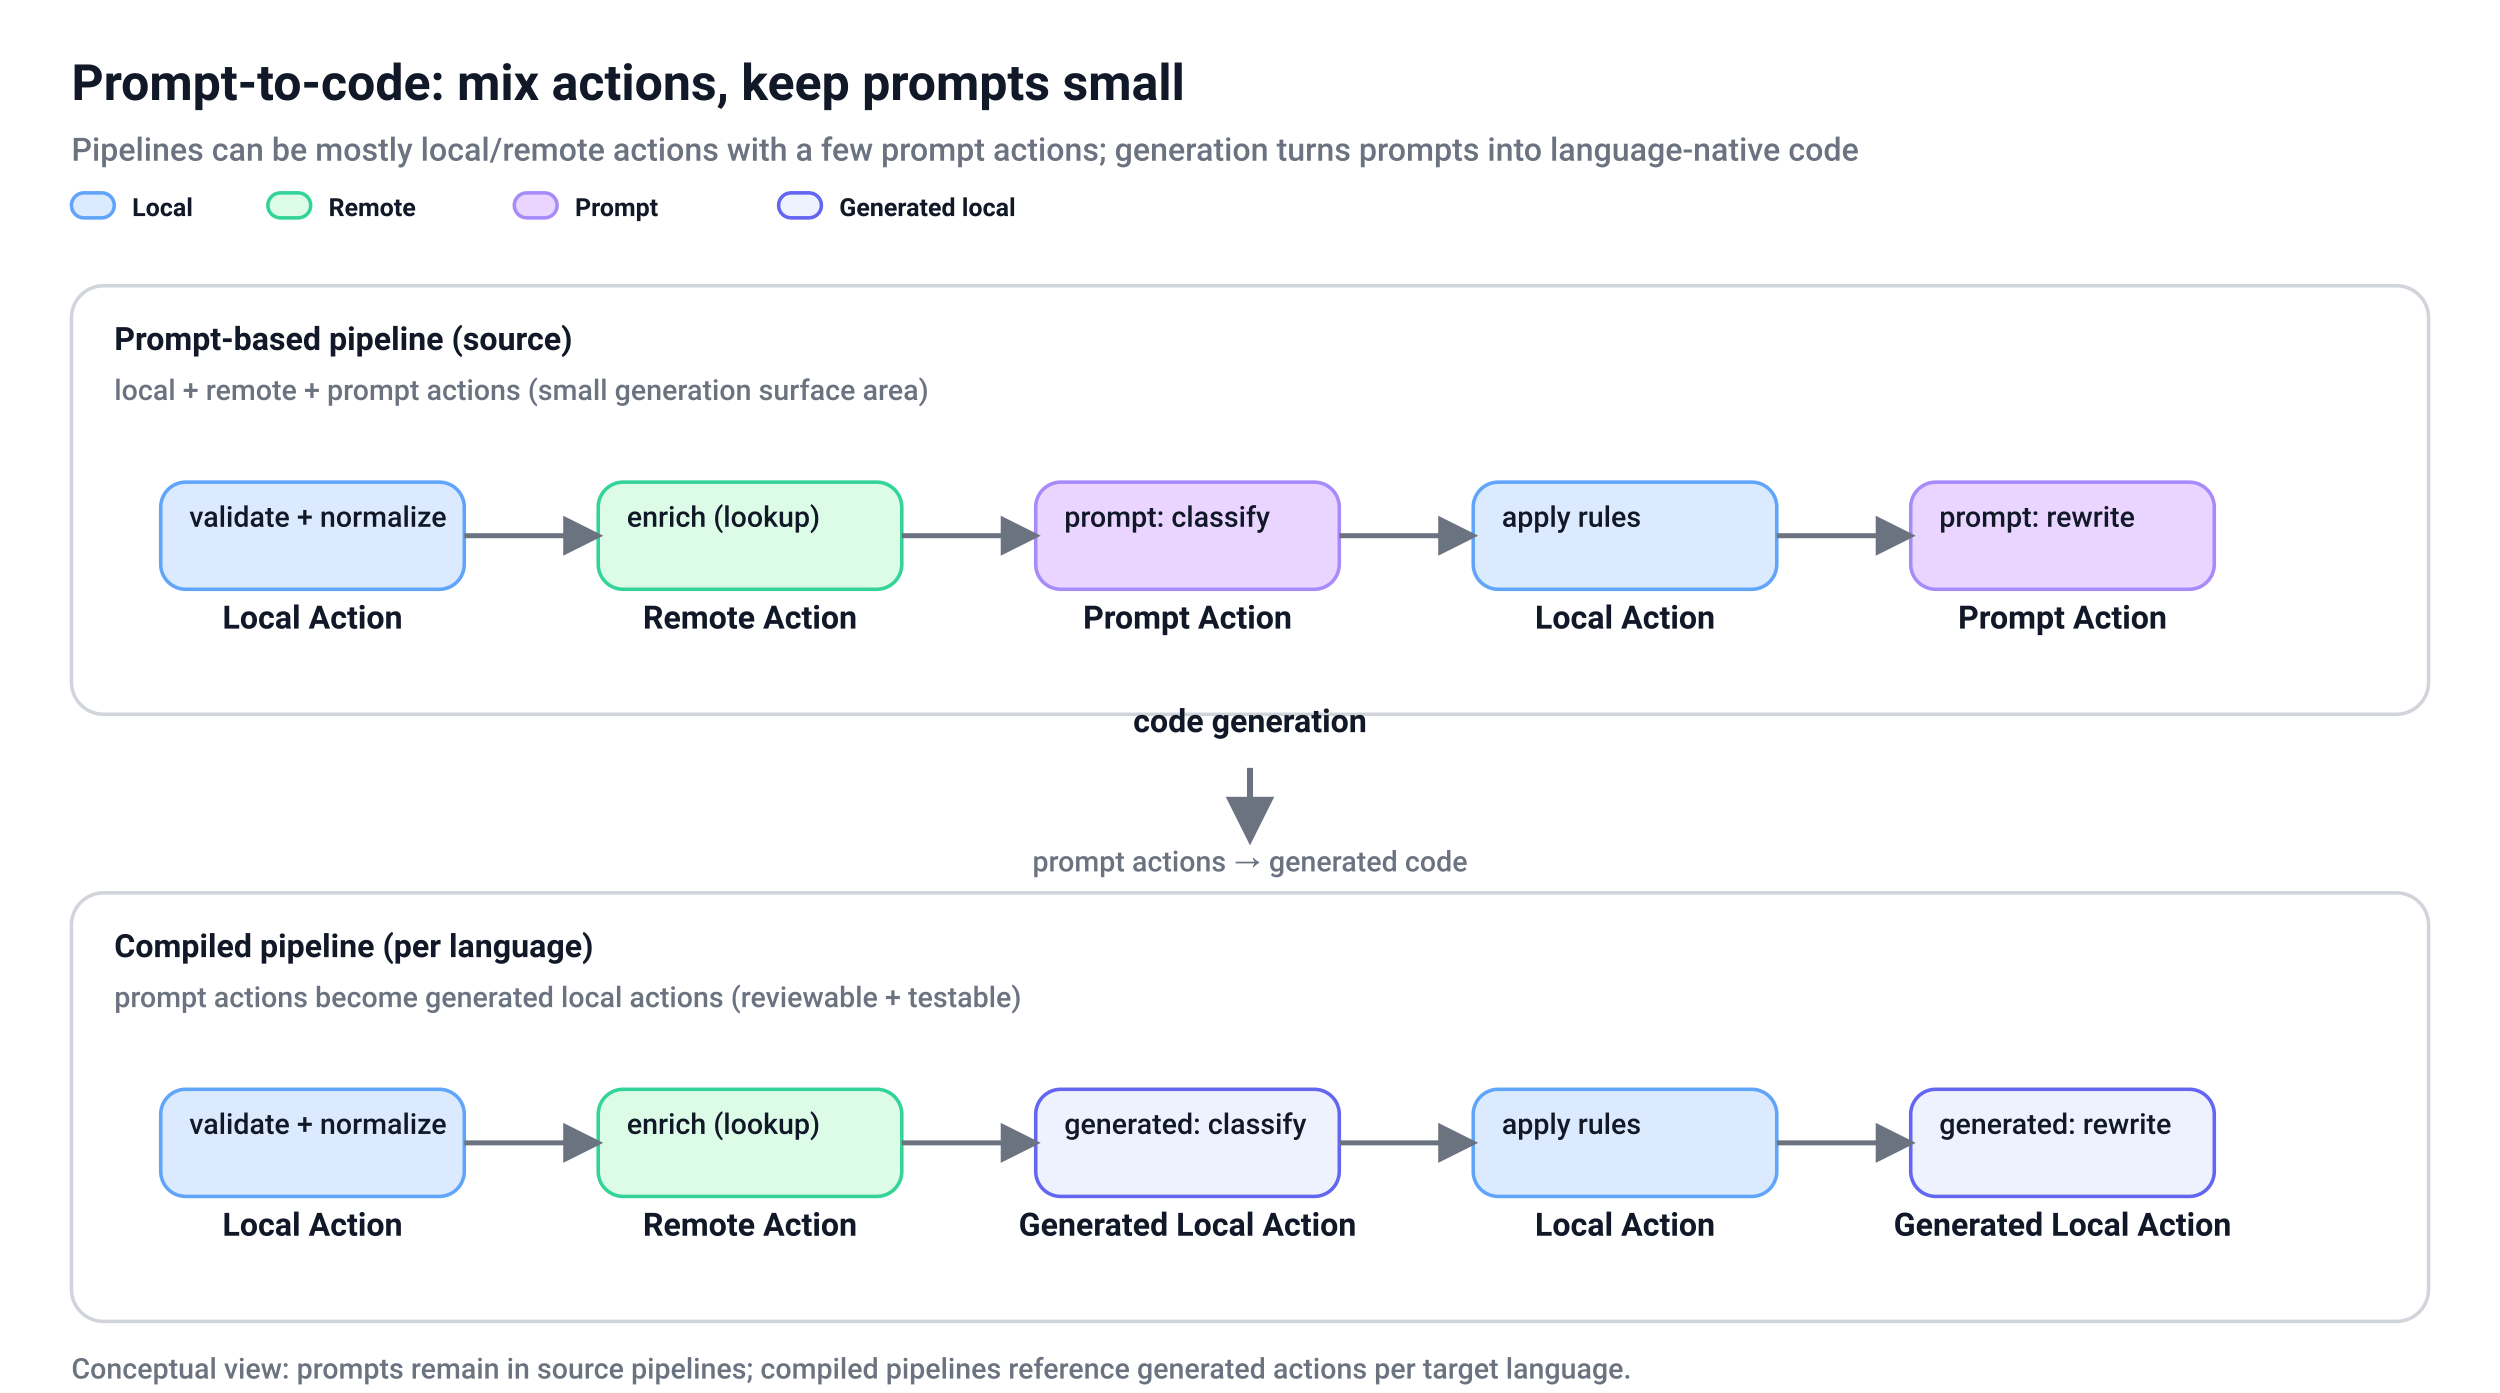
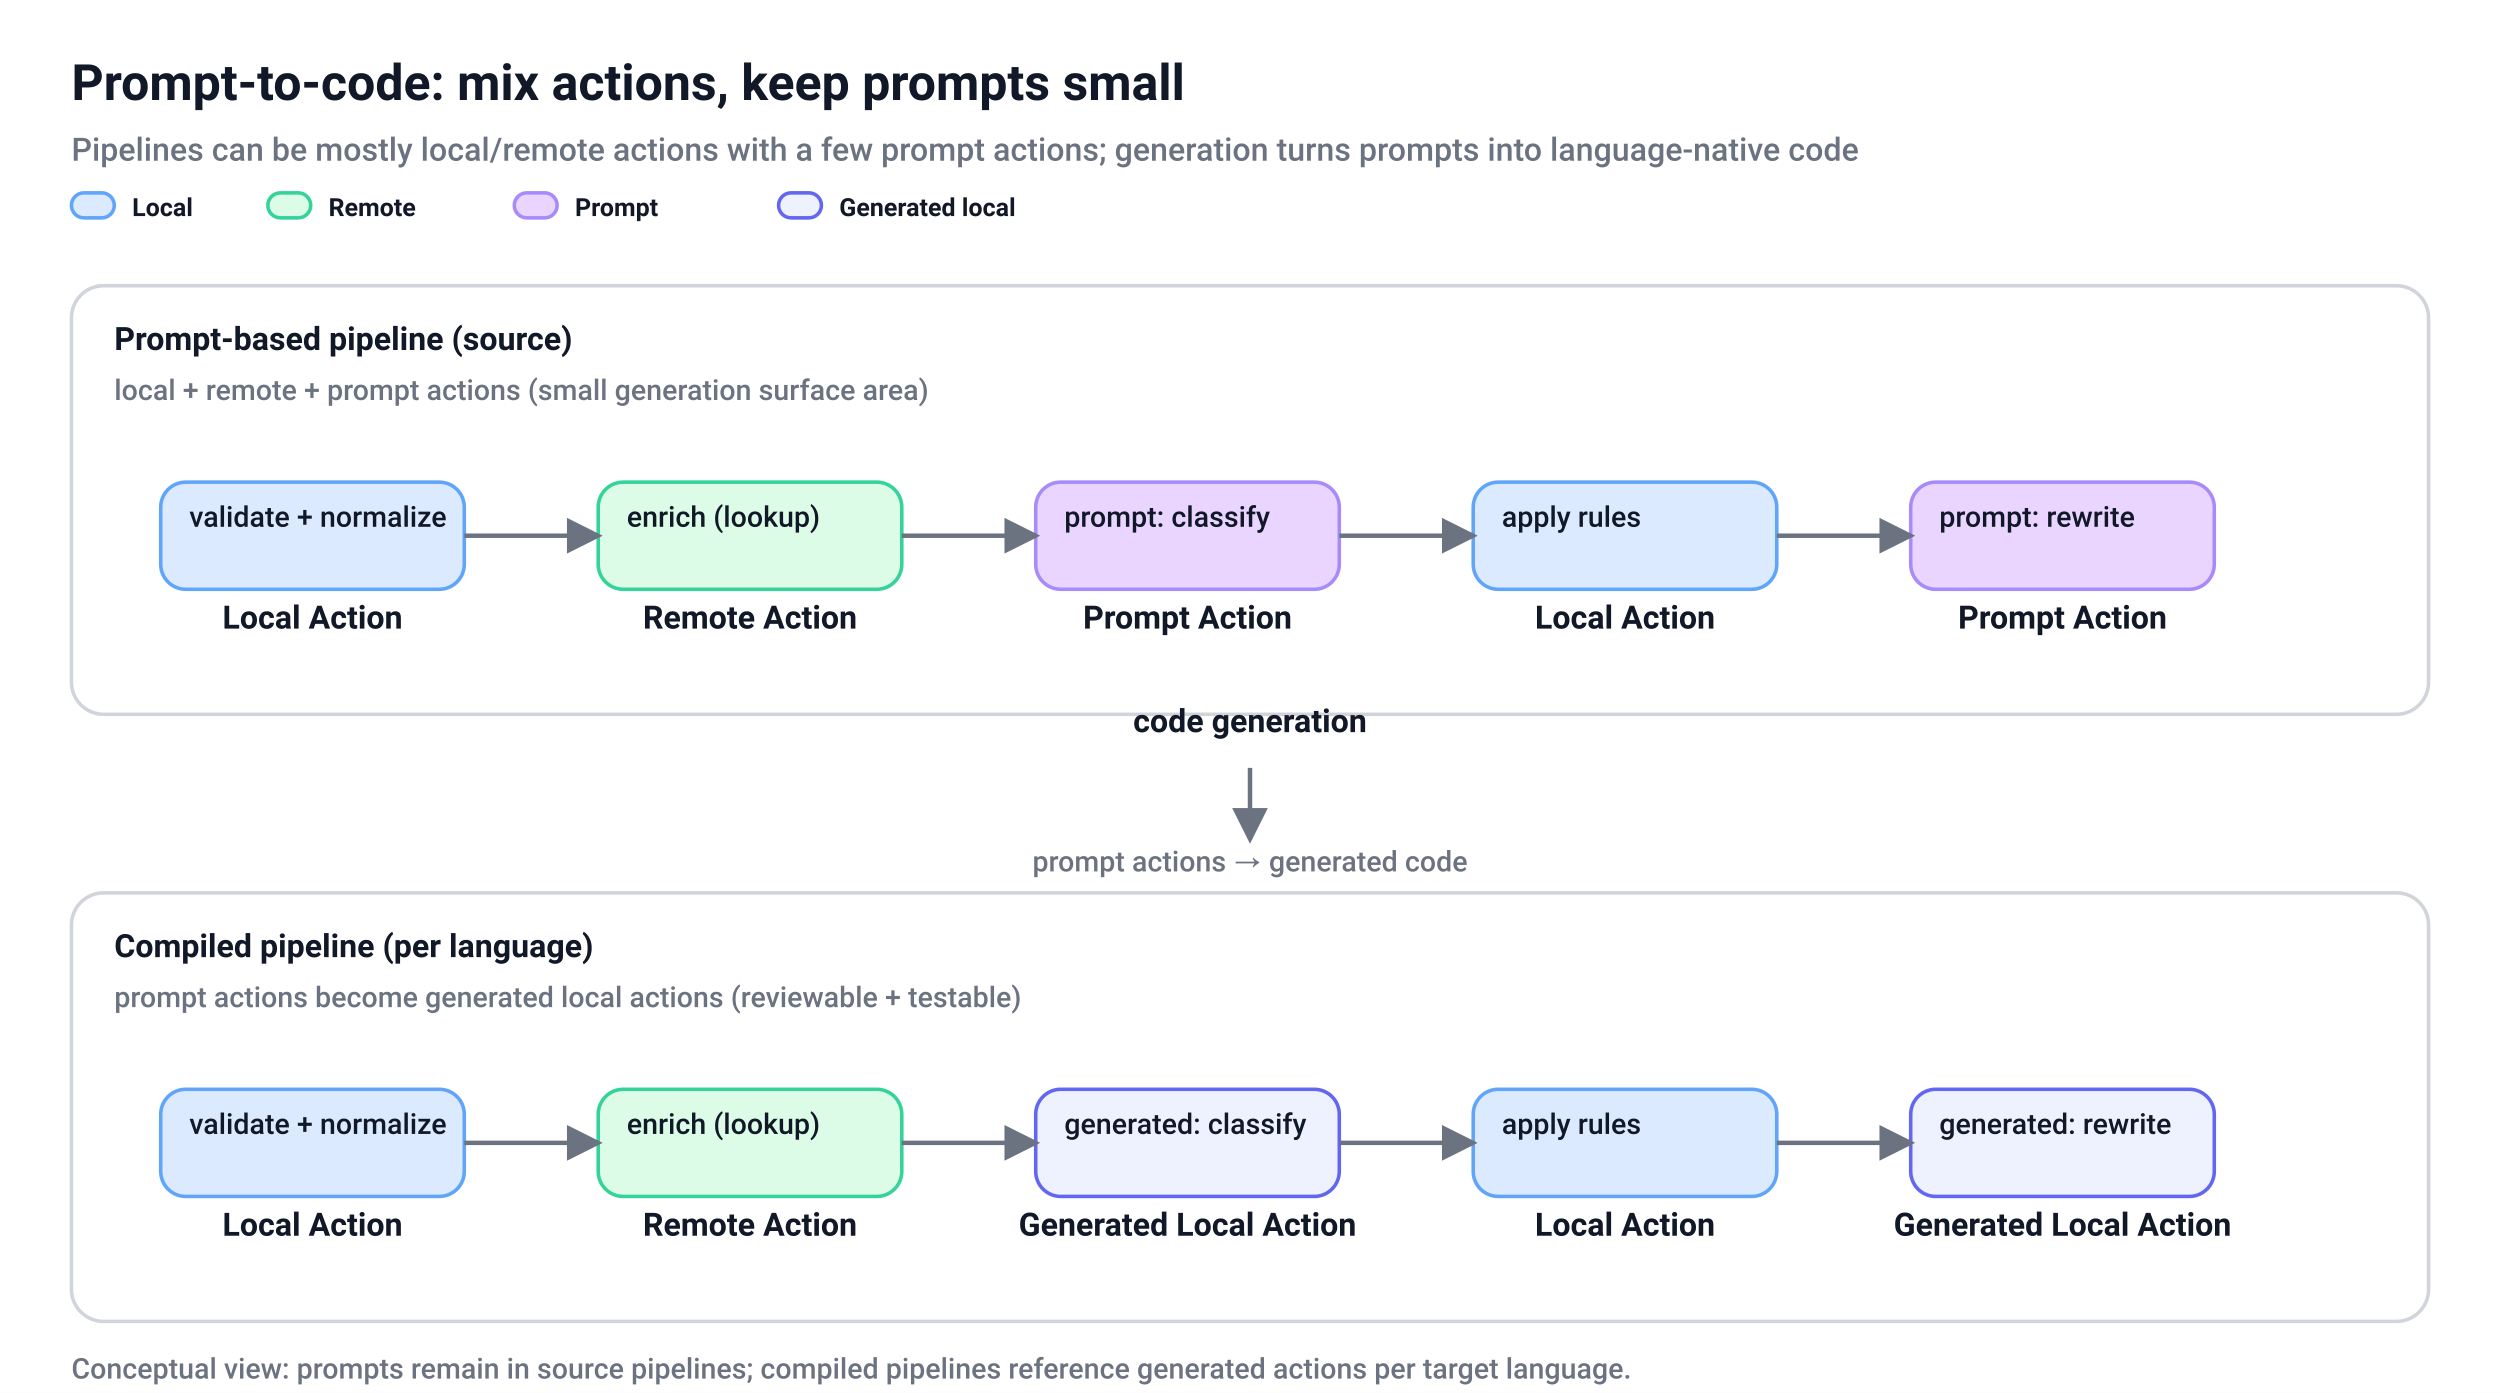
<svg xmlns="http://www.w3.org/2000/svg" width="1400" height="780" viewBox="0 0 1400 780" role="img" aria-label="Prompt-to-code: a prompt-based pipeline with mixed action types compiles into a per-language pipeline where prompt actions become generated local actions.">
  <defs>
    <style>
      .title { font: 700 28px system-ui, -apple-system, Segoe UI, Roboto, Helvetica, Arial, sans-serif; fill: #111827; }
      .subtitle { font: 500 18px system-ui, -apple-system, Segoe UI, Roboto, Helvetica, Arial, sans-serif; fill: #6b7280; }
      .heading { font: 700 18px system-ui, -apple-system, Segoe UI, Roboto, Helvetica, Arial, sans-serif; fill: #111827; }
      .text { font: 500 16px system-ui, -apple-system, Segoe UI, Roboto, Helvetica, Arial, sans-serif; fill: #111827; }
      .muted { fill: #6b7280; }
      .typeLabel { font: 600 18px system-ui, -apple-system, Segoe UI, Roboto, Helvetica, Arial, sans-serif; fill: #111827; }
      .chipText { font: 700 14px system-ui, -apple-system, Segoe UI, Roboto, Helvetica, Arial, sans-serif; fill: #111827; }
      .box { stroke-width: 2; }
    </style>
    <marker id="arrow" markerWidth="8" markerHeight="8" refX="7" refY="4" orient="auto">
      <path d="M0,0 L8,4 L0,8 Z" fill="#6b7280" />
    </marker>
  </defs>
  <rect x="0" y="0" width="1400" height="780" fill="#ffffff" />
  <text x="40" y="56" class="title">Prompt-to-code: mix actions, keep prompts small</text>
  <text x="40" y="90" class="subtitle">Pipelines can be mostly local/remote actions with a few prompt actions; generation turns prompts into language-native code</text>
  <rect x="40" y="108" width="24" height="14" rx="7" fill="#dbeafe" stroke="#60a5fa" class="box" />
  <text x="74" y="121" class="chipText">Local</text>
  <rect x="150" y="108" width="24" height="14" rx="7" fill="#dcfce7" stroke="#34d399" class="box" />
  <text x="184" y="121" class="chipText">Remote</text>
  <rect x="288" y="108" width="24" height="14" rx="7" fill="#e9d5ff" stroke="#a78bfa" class="box" />
  <text x="322" y="121" class="chipText">Prompt</text>
  <rect x="436" y="108" width="24" height="14" rx="7" fill="#eef2ff" stroke="#6366f1" class="box" />
  <text x="470" y="121" class="chipText">Generated local</text>
  <rect x="40" y="160" width="1320" height="240" rx="18" fill="#ffffff" stroke="#d1d5db" class="box" />
  <text x="64" y="196" class="heading">Prompt-based pipeline (source)</text>
  <text x="64" y="224" class="text muted">local + remote + prompt actions (small generation surface area)</text>
  <rect x="90" y="270" width="170" height="60" rx="14" fill="#dbeafe" stroke="#60a5fa" class="box" />
  <text x="106" y="295" class="text">validate + normalize</text>
  <text x="175" y="352" class="typeLabel" text-anchor="middle">Local Action</text>
  <rect x="335" y="270" width="170" height="60" rx="14" fill="#dcfce7" stroke="#34d399" class="box" />
  <text x="351" y="295" class="text">enrich (lookup)</text>
  <text x="420" y="352" class="typeLabel" text-anchor="middle">Remote Action</text>
  <rect x="580" y="270" width="170" height="60" rx="14" fill="#e9d5ff" stroke="#a78bfa" class="box" />
  <text x="596" y="295" class="text">prompt: classify</text>
  <text x="665" y="352" class="typeLabel" text-anchor="middle">Prompt Action</text>
  <rect x="825" y="270" width="170" height="60" rx="14" fill="#dbeafe" stroke="#60a5fa" class="box" />
  <text x="841" y="295" class="text">apply rules</text>
  <text x="910" y="352" class="typeLabel" text-anchor="middle">Local Action</text>
  <rect x="1070" y="270" width="170" height="60" rx="14" fill="#e9d5ff" stroke="#a78bfa" class="box" />
  <text x="1086" y="295" class="text">prompt: rewrite</text>
  <text x="1155" y="352" class="typeLabel" text-anchor="middle">Prompt Action</text>
-   <line x1="260" y1="300" x2="335" y2="300" stroke="#6b7280" stroke-width="2.8" marker-end="url(#arrow)" />
-   <line x1="505" y1="300" x2="580" y2="300" stroke="#6b7280" stroke-width="2.8" marker-end="url(#arrow)" />
-   <line x1="750" y1="300" x2="825" y2="300" stroke="#6b7280" stroke-width="2.8" marker-end="url(#arrow)" />
-   <line x1="995" y1="300" x2="1070" y2="300" stroke="#6b7280" stroke-width="2.8" marker-end="url(#arrow)" />
+   <line x1="260" y1="300" x2="335" y2="300" stroke="#6b7280" stroke-width="2.5" marker-end="url(#arrow)" />
+   <line x1="505" y1="300" x2="580" y2="300" stroke="#6b7280" stroke-width="2.5" marker-end="url(#arrow)" />
+   <line x1="750" y1="300" x2="825" y2="300" stroke="#6b7280" stroke-width="2.5" marker-end="url(#arrow)" />
+   <line x1="995" y1="300" x2="1070" y2="300" stroke="#6b7280" stroke-width="2.5" marker-end="url(#arrow)" />
  <text x="700" y="410" class="heading" text-anchor="middle">code generation</text>
-   <line x1="700" y1="430" x2="700" y2="470" stroke="#6b7280" stroke-width="3.4" marker-end="url(#arrow)" />
+   <line x1="700" y1="430" x2="700" y2="470" stroke="#6b7280" stroke-width="2.5" marker-end="url(#arrow)" />
  <text x="700" y="488" class="text muted" text-anchor="middle">prompt actions → generated code</text>
  <rect x="40" y="500" width="1320" height="240" rx="18" fill="#ffffff" stroke="#d1d5db" class="box" />
  <text x="64" y="536" class="heading">Compiled pipeline (per language)</text>
  <text x="64" y="564" class="text muted">prompt actions become generated local actions (reviewable + testable)</text>
  <rect x="90" y="610" width="170" height="60" rx="14" fill="#dbeafe" stroke="#60a5fa" class="box" />
  <text x="106" y="635" class="text">validate + normalize</text>
  <text x="175" y="692" class="typeLabel" text-anchor="middle">Local Action</text>
  <rect x="335" y="610" width="170" height="60" rx="14" fill="#dcfce7" stroke="#34d399" class="box" />
  <text x="351" y="635" class="text">enrich (lookup)</text>
  <text x="420" y="692" class="typeLabel" text-anchor="middle">Remote Action</text>
  <rect x="580" y="610" width="170" height="60" rx="14" fill="#eef2ff" stroke="#6366f1" class="box" />
  <text x="596" y="635" class="text">generated: classify</text>
  <text x="665" y="692" class="typeLabel" text-anchor="middle">Generated Local Action</text>
  <rect x="825" y="610" width="170" height="60" rx="14" fill="#dbeafe" stroke="#60a5fa" class="box" />
  <text x="841" y="635" class="text">apply rules</text>
  <text x="910" y="692" class="typeLabel" text-anchor="middle">Local Action</text>
  <rect x="1070" y="610" width="170" height="60" rx="14" fill="#eef2ff" stroke="#6366f1" class="box" />
  <text x="1086" y="635" class="text">generated: rewrite</text>
  <text x="1155" y="692" class="typeLabel" text-anchor="middle">Generated Local Action</text>
-   <line x1="260" y1="640" x2="335" y2="640" stroke="#6b7280" stroke-width="2.8" marker-end="url(#arrow)" />
-   <line x1="505" y1="640" x2="580" y2="640" stroke="#6b7280" stroke-width="2.8" marker-end="url(#arrow)" />
-   <line x1="750" y1="640" x2="825" y2="640" stroke="#6b7280" stroke-width="2.8" marker-end="url(#arrow)" />
-   <line x1="995" y1="640" x2="1070" y2="640" stroke="#6b7280" stroke-width="2.8" marker-end="url(#arrow)" />
+   <line x1="260" y1="640" x2="335" y2="640" stroke="#6b7280" stroke-width="2.5" marker-end="url(#arrow)" />
+   <line x1="505" y1="640" x2="580" y2="640" stroke="#6b7280" stroke-width="2.5" marker-end="url(#arrow)" />
+   <line x1="750" y1="640" x2="825" y2="640" stroke="#6b7280" stroke-width="2.5" marker-end="url(#arrow)" />
+   <line x1="995" y1="640" x2="1070" y2="640" stroke="#6b7280" stroke-width="2.5" marker-end="url(#arrow)" />
  <text x="40" y="772" class="text muted">Conceptual view: prompts remain in source pipelines; compiled pipelines reference generated actions per target language.</text>
</svg>
